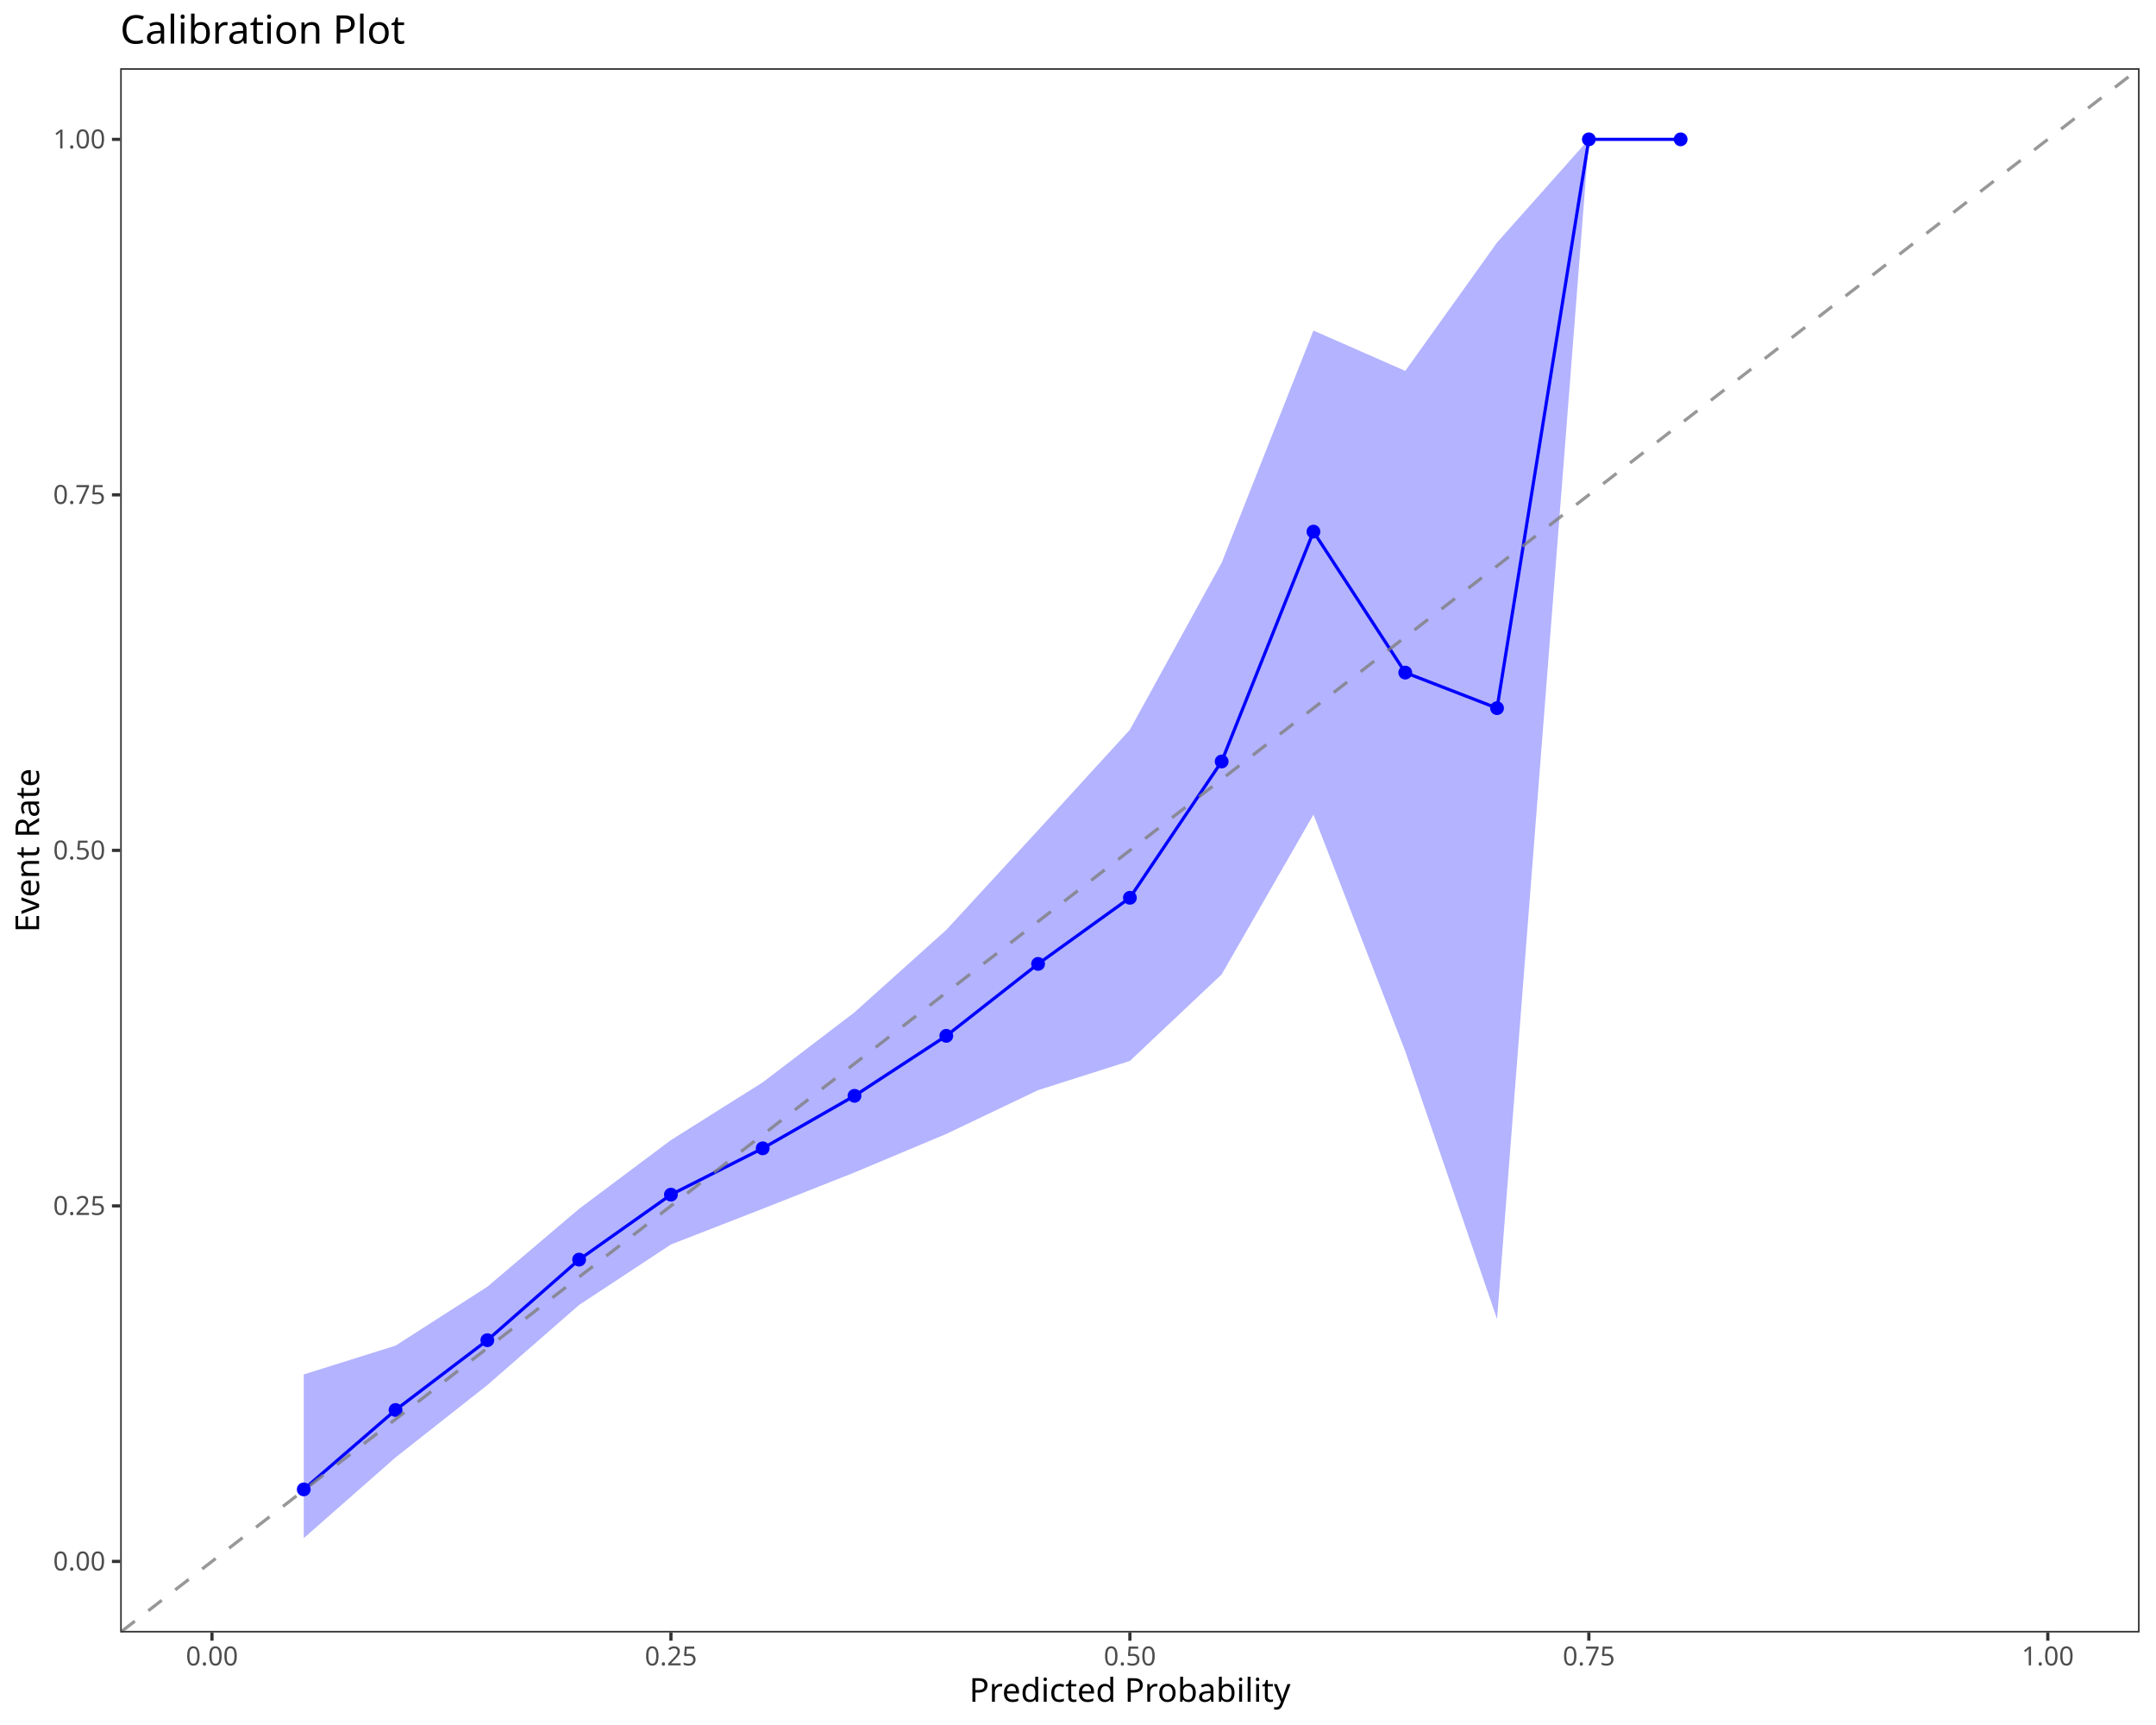
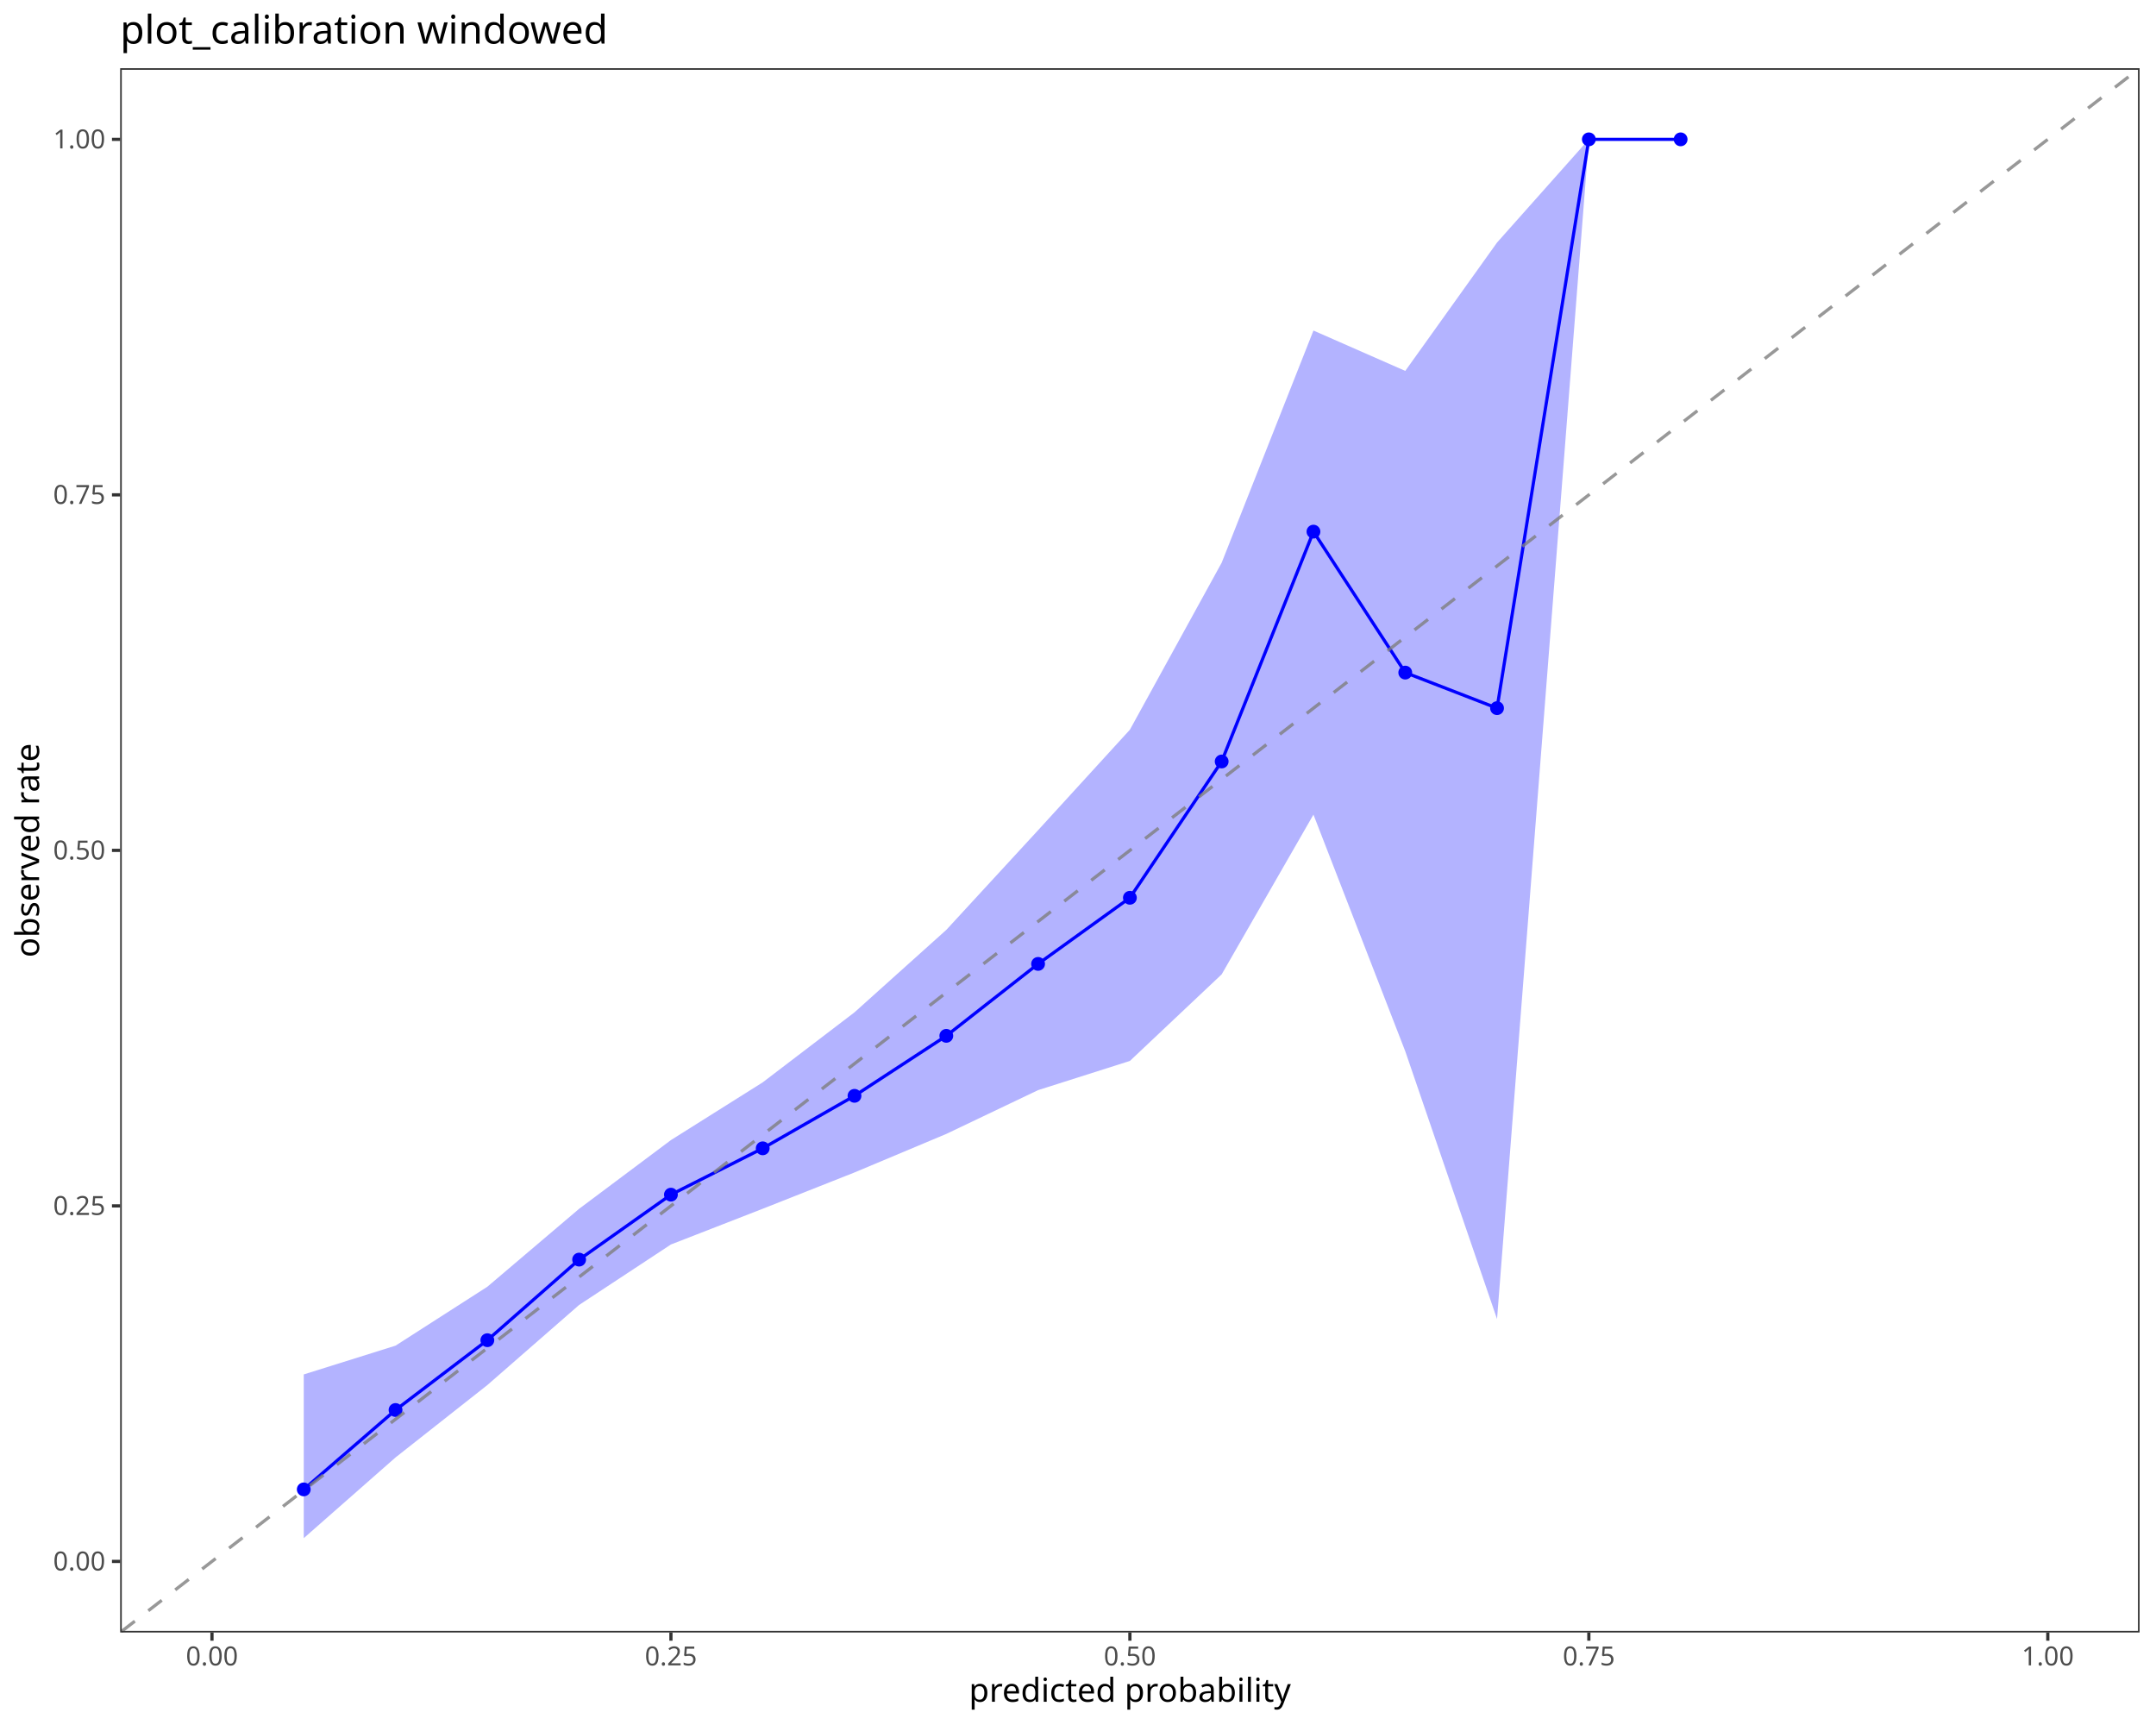
<svg xmlns="http://www.w3.org/2000/svg" class="svglite" data-engine-version="2.0" width="720.00pt" height="576.00pt" viewBox="0 0 720.00 576.00">
  <defs>
    <style type="text/css">
    .svglite line, .svglite polyline, .svglite polygon, .svglite path, .svglite rect, .svglite circle {
      fill: none;
      stroke: #000000;
      stroke-linecap: round;
      stroke-linejoin: round;
      stroke-miterlimit: 10.00;
    }
  </style>
  </defs>
  <rect width="100%" height="100%" style="stroke: none; fill: #FFFFFF;" />
  <defs>
    <clipPath id="cpMC4wMHw3MjAuMDB8MC4wMHw1NzYuMDA=">
      <rect x="0.00" y="0.00" width="720.00" height="576.00" />
    </clipPath>
  </defs>
  <g clip-path="url(#cpMC4wMHw3MjAuMDB8MC4wMHw1NzYuMDA=)">
    <rect x="0.00" y="0.00" width="720.00" height="576.00" style="stroke-width: 1.07; stroke: #FFFFFF; fill: #FFFFFF;" />
  </g>
  <defs>
    <clipPath id="cpNDAuMTN8NzE0LjUyfDIyLjc4fDU0NS4xMQ==">
      <rect x="40.13" y="22.78" width="674.39" height="522.33" />
    </clipPath>
  </defs>
  <g clip-path="url(#cpNDAuMTN8NzE0LjUyfDIyLjc4fDU0NS4xMQ==)">
    <rect x="40.13" y="22.78" width="674.39" height="522.33" style="stroke-width: 1.07; stroke: none; fill: #FFFFFF;" />
    <polygon points="101.44,458.94 132.09,449.33 162.75,429.66 193.40,403.63 224.06,380.69 254.71,361.41 285.36,338.03 316.02,310.50 346.67,277.22 377.33,243.66 407.98,187.90 438.63,110.37 469.29,123.85 499.94,80.99 530.60,46.53 561.25,46.53 561.25,46.53 530.60,46.53 499.94,440.45 469.29,351.03 438.63,272.01 407.98,325.35 377.33,354.26 346.67,364.01 316.02,378.63 285.36,391.50 254.71,403.62 224.06,415.55 193.40,435.74 162.75,462.49 132.09,486.66 101.44,513.61 " style="stroke-width: 0.00; stroke: none; stroke-linecap: butt; fill: #0000FF; fill-opacity: 0.30;" />
    <polyline points="101.44,458.94 132.09,449.33 162.75,429.66 193.40,403.63 224.06,380.69 254.71,361.41 285.36,338.03 316.02,310.50 346.67,277.22 377.33,243.66 407.98,187.90 438.63,110.37 469.29,123.85 499.94,80.99 530.60,46.53 561.25,46.53 " style="stroke-width: 1.07; stroke: none; stroke-linecap: butt;" />
    <polyline points="561.25,46.53 530.60,46.53 499.94,440.45 469.29,351.03 438.63,272.01 407.98,325.35 377.33,354.26 346.67,364.01 316.02,378.63 285.36,391.50 254.71,403.62 224.06,415.55 193.40,435.74 162.75,462.49 132.09,486.66 101.44,513.61 " style="stroke-width: 1.07; stroke: none; stroke-linecap: butt;" />
    <polyline points="101.44,497.33 132.09,470.82 162.75,447.51 193.40,420.60 224.06,398.91 254.71,383.44 285.36,365.91 316.02,345.88 346.67,321.86 377.33,299.78 407.98,254.27 438.63,177.52 469.29,224.59 499.94,236.46 530.60,46.53 561.25,46.53 " style="stroke-width: 1.07; stroke: #0000FF; stroke-linecap: butt;" />
    <circle cx="101.44" cy="497.33" r="1.95" style="stroke-width: 0.71; stroke: #0000FF; fill: #0000FF;" />
    <circle cx="132.09" cy="470.82" r="1.95" style="stroke-width: 0.71; stroke: #0000FF; fill: #0000FF;" />
    <circle cx="162.75" cy="447.51" r="1.95" style="stroke-width: 0.71; stroke: #0000FF; fill: #0000FF;" />
    <circle cx="193.40" cy="420.60" r="1.95" style="stroke-width: 0.71; stroke: #0000FF; fill: #0000FF;" />
    <circle cx="224.06" cy="398.91" r="1.95" style="stroke-width: 0.71; stroke: #0000FF; fill: #0000FF;" />
    <circle cx="254.71" cy="383.44" r="1.95" style="stroke-width: 0.71; stroke: #0000FF; fill: #0000FF;" />
    <circle cx="285.36" cy="365.91" r="1.95" style="stroke-width: 0.71; stroke: #0000FF; fill: #0000FF;" />
    <circle cx="316.02" cy="345.88" r="1.95" style="stroke-width: 0.71; stroke: #0000FF; fill: #0000FF;" />
    <circle cx="346.67" cy="321.86" r="1.95" style="stroke-width: 0.71; stroke: #0000FF; fill: #0000FF;" />
    <circle cx="377.33" cy="299.78" r="1.95" style="stroke-width: 0.71; stroke: #0000FF; fill: #0000FF;" />
    <circle cx="407.98" cy="254.27" r="1.95" style="stroke-width: 0.71; stroke: #0000FF; fill: #0000FF;" />
    <circle cx="438.63" cy="177.52" r="1.95" style="stroke-width: 0.71; stroke: #0000FF; fill: #0000FF;" />
    <circle cx="469.29" cy="224.59" r="1.95" style="stroke-width: 0.71; stroke: #0000FF; fill: #0000FF;" />
    <circle cx="499.94" cy="236.46" r="1.95" style="stroke-width: 0.71; stroke: #0000FF; fill: #0000FF;" />
    <circle cx="530.60" cy="46.53" r="1.95" style="stroke-width: 0.71; stroke: #0000FF; fill: #0000FF;" />
    <circle cx="561.25" cy="46.53" r="1.95" style="stroke-width: 0.71; stroke: #0000FF; fill: #0000FF;" />
    <line x1="-634.25" y1="1067.44" x2="1388.91" y2="-499.55" style="stroke-width: 1.07; stroke: #7F7F7F; stroke-opacity: 0.80; stroke-dasharray: 5.69,5.69; stroke-linecap: butt;" />
    <rect x="40.13" y="22.78" width="674.39" height="522.33" style="stroke-width: 1.07; stroke: #333333;" />
  </g>
  <g clip-path="url(#cpMC4wMHw3MjAuMDB8MC4wMHw1NzYuMDA=)">
    <text x="35.20" y="524.40" text-anchor="end" style="font-size: 8.80px; fill: #4D4D4D; font-family: sans;" textLength="17.13px" lengthAdjust="spacingAndGlyphs">0.00</text>
    <text x="35.20" y="405.69" text-anchor="end" style="font-size: 8.80px; fill: #4D4D4D; font-family: sans;" textLength="17.13px" lengthAdjust="spacingAndGlyphs">0.25</text>
    <text x="35.20" y="286.98" text-anchor="end" style="font-size: 8.80px; fill: #4D4D4D; font-family: sans;" textLength="17.13px" lengthAdjust="spacingAndGlyphs">0.50</text>
    <text x="35.20" y="168.26" text-anchor="end" style="font-size: 8.80px; fill: #4D4D4D; font-family: sans;" textLength="17.13px" lengthAdjust="spacingAndGlyphs">0.75</text>
    <text x="35.20" y="49.55" text-anchor="end" style="font-size: 8.80px; fill: #4D4D4D; font-family: sans;" textLength="17.13px" lengthAdjust="spacingAndGlyphs">1.00</text>
    <polyline points="37.39,521.37 40.13,521.37 " style="stroke-width: 1.07; stroke: #333333; stroke-linecap: butt;" />
    <polyline points="37.39,402.66 40.13,402.66 " style="stroke-width: 1.07; stroke: #333333; stroke-linecap: butt;" />
    <polyline points="37.39,283.95 40.13,283.95 " style="stroke-width: 1.07; stroke: #333333; stroke-linecap: butt;" />
    <polyline points="37.39,165.24 40.13,165.24 " style="stroke-width: 1.07; stroke: #333333; stroke-linecap: butt;" />
    <polyline points="37.39,46.53 40.13,46.53 " style="stroke-width: 1.07; stroke: #333333; stroke-linecap: butt;" />
    <polyline points="70.79,547.85 70.79,545.11 " style="stroke-width: 1.07; stroke: #333333; stroke-linecap: butt;" />
    <polyline points="224.06,547.85 224.06,545.11 " style="stroke-width: 1.07; stroke: #333333; stroke-linecap: butt;" />
    <polyline points="377.33,547.85 377.33,545.11 " style="stroke-width: 1.07; stroke: #333333; stroke-linecap: butt;" />
    <polyline points="530.60,547.85 530.60,545.11 " style="stroke-width: 1.07; stroke: #333333; stroke-linecap: butt;" />
    <polyline points="683.87,547.85 683.87,545.11 " style="stroke-width: 1.07; stroke: #333333; stroke-linecap: butt;" />
    <text x="70.79" y="556.10" text-anchor="middle" style="font-size: 8.80px; fill: #4D4D4D; font-family: sans;" textLength="17.13px" lengthAdjust="spacingAndGlyphs">0.00</text>
    <text x="224.06" y="556.10" text-anchor="middle" style="font-size: 8.80px; fill: #4D4D4D; font-family: sans;" textLength="17.13px" lengthAdjust="spacingAndGlyphs">0.25</text>
    <text x="377.33" y="556.10" text-anchor="middle" style="font-size: 8.80px; fill: #4D4D4D; font-family: sans;" textLength="17.13px" lengthAdjust="spacingAndGlyphs">0.50</text>
    <text x="530.60" y="556.10" text-anchor="middle" style="font-size: 8.80px; fill: #4D4D4D; font-family: sans;" textLength="17.13px" lengthAdjust="spacingAndGlyphs">0.75</text>
    <text x="683.87" y="556.10" text-anchor="middle" style="font-size: 8.80px; fill: #4D4D4D; font-family: sans;" textLength="17.13px" lengthAdjust="spacingAndGlyphs">1.00</text>
-     <text x="377.33" y="568.24" text-anchor="middle" style="font-size: 11.00px; font-family: sans;" textLength="100.89px" lengthAdjust="spacingAndGlyphs">Predicted Probability</text>
-     <text transform="translate(13.05,283.95) rotate(-90)" text-anchor="middle" style="font-size: 11.00px; font-family: sans;" textLength="54.43px" lengthAdjust="spacingAndGlyphs">Event Rate</text>
-     <text x="40.13" y="14.56" style="font-size: 13.20px; font-family: sans;" textLength="89.51px" lengthAdjust="spacingAndGlyphs">Calibration Plot</text>
+     <text x="377.33" y="568.24" text-anchor="middle" style="font-size: 11.00px; font-family: sans;" textLength="98.45px" lengthAdjust="spacingAndGlyphs">predicted probability</text>
+     <text transform="translate(13.05,283.95) rotate(-90)" text-anchor="middle" style="font-size: 11.00px; font-family: sans;" textLength="67.27px" lengthAdjust="spacingAndGlyphs">observed rate</text>
+     <text x="40.13" y="14.56" style="font-size: 13.20px; font-family: sans;" textLength="151.17px" lengthAdjust="spacingAndGlyphs">plot_calibration windowed</text>
  </g>
</svg>
